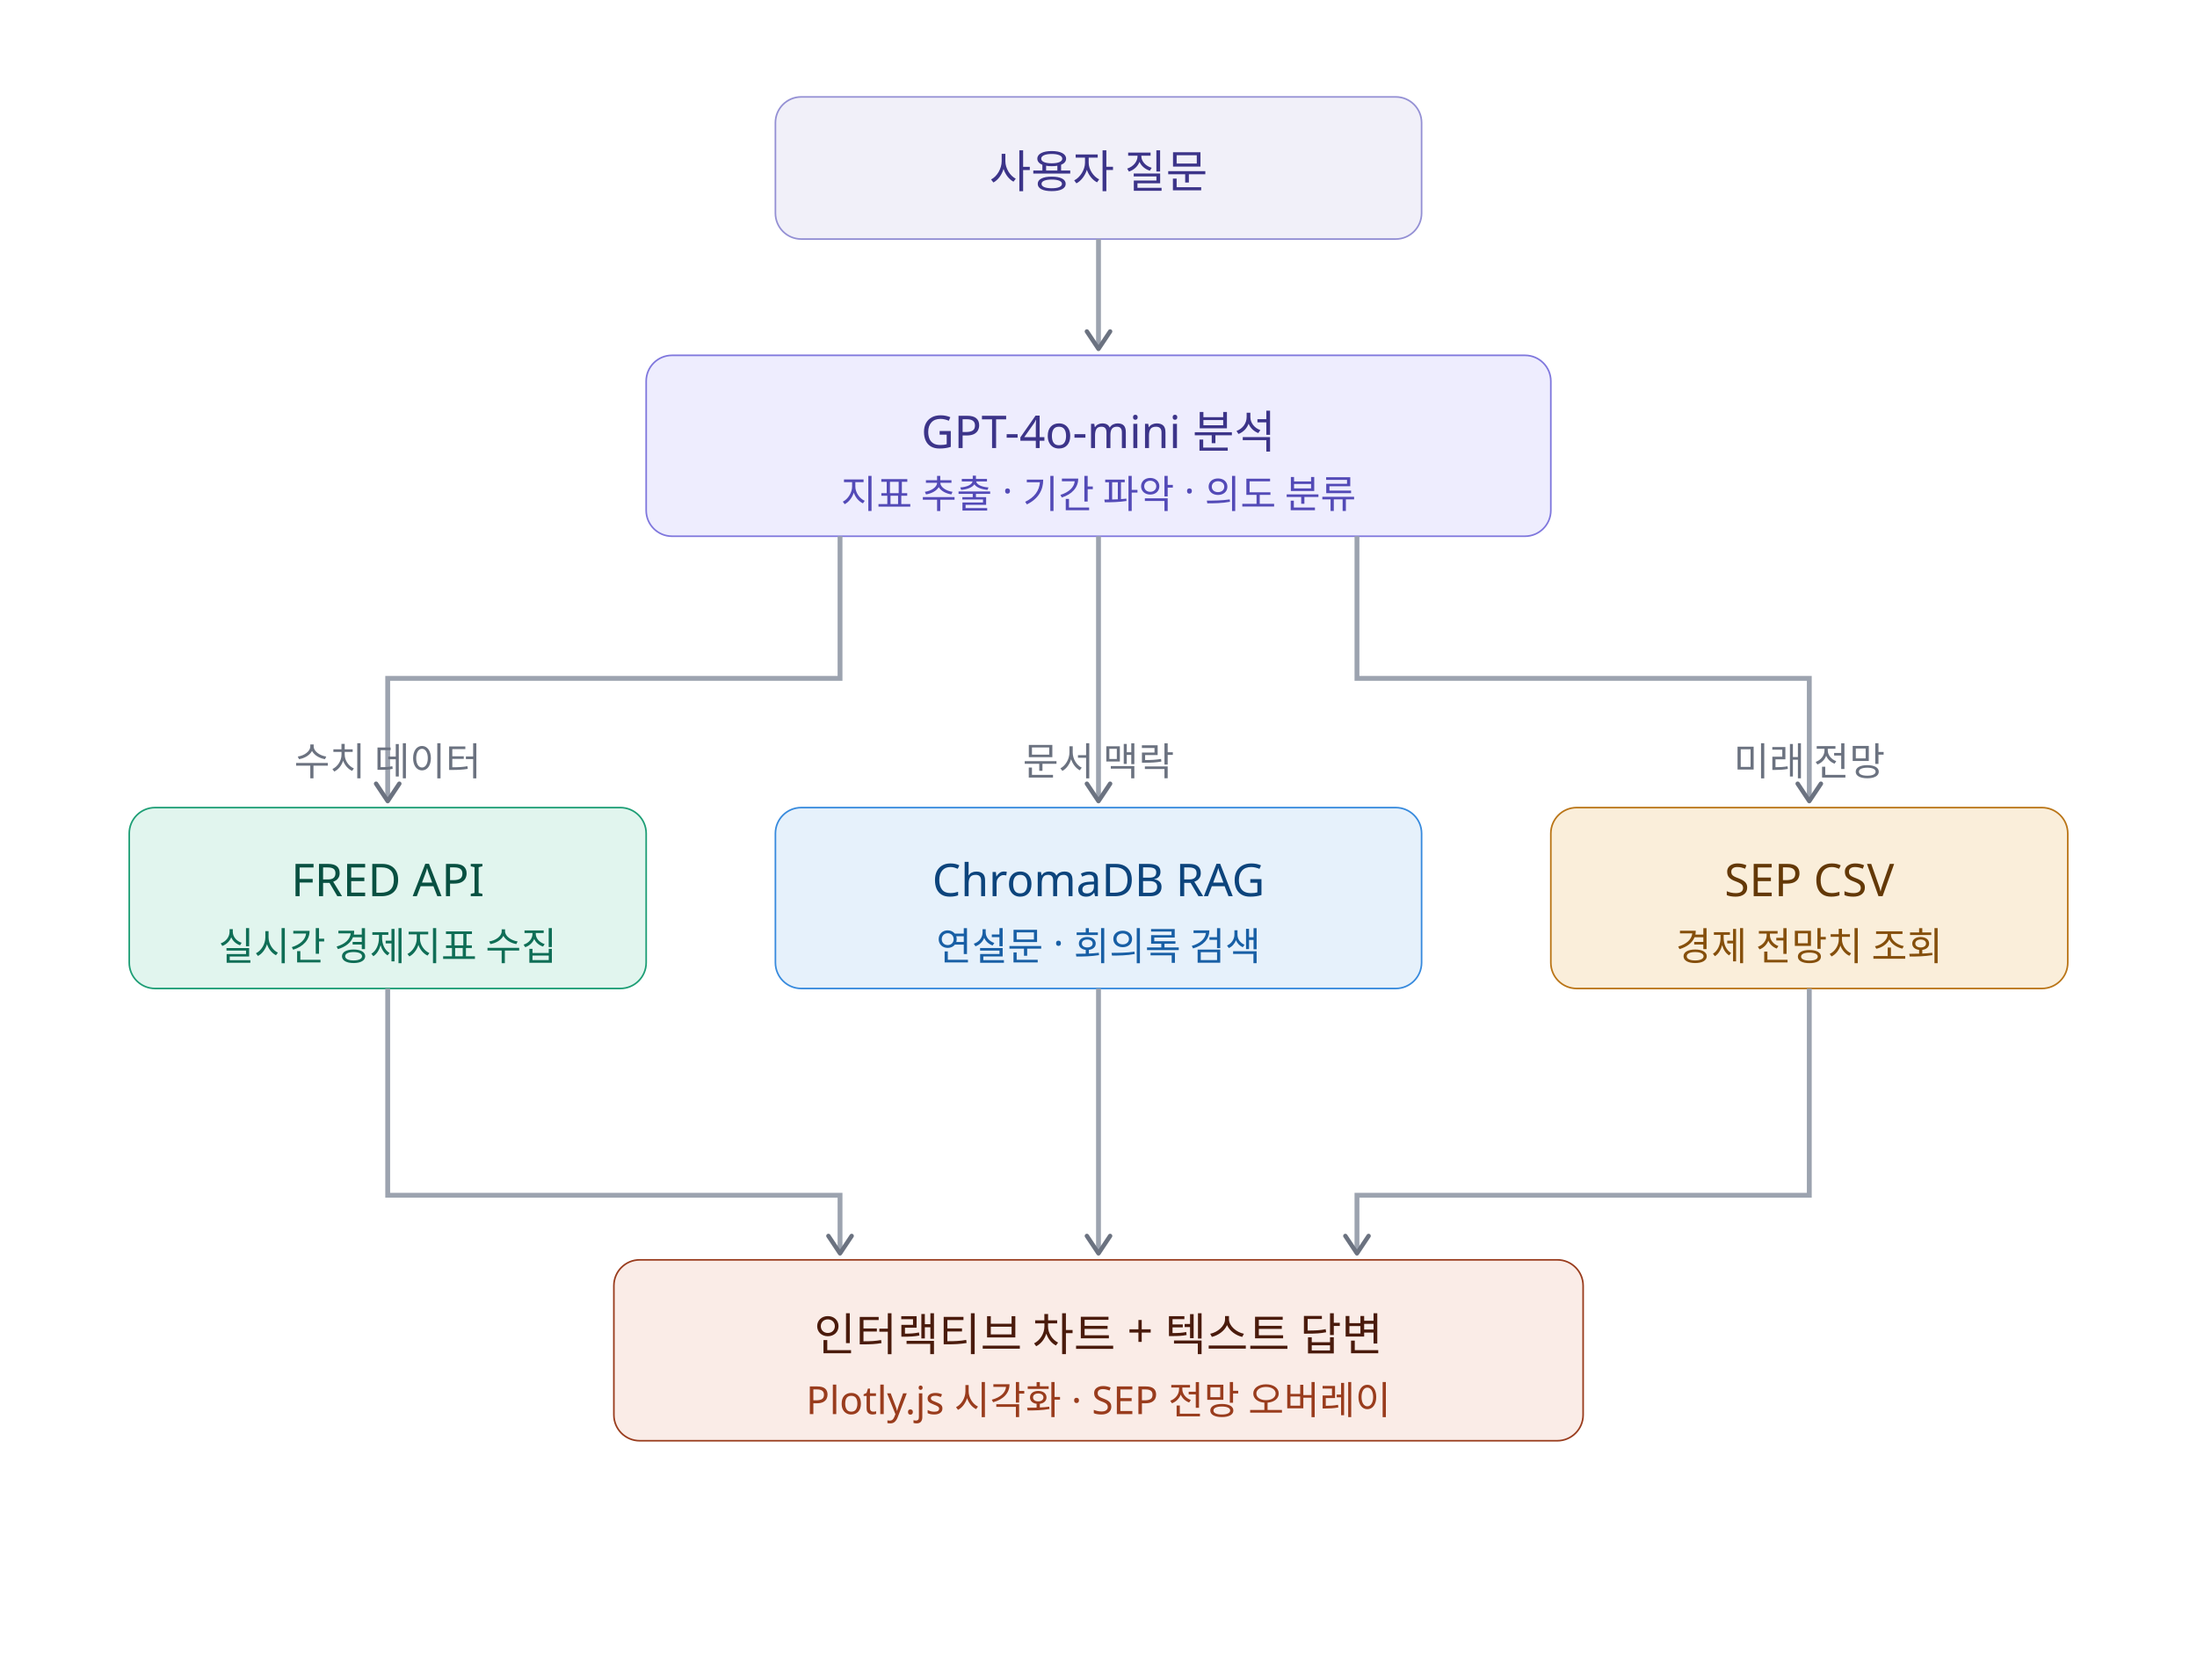
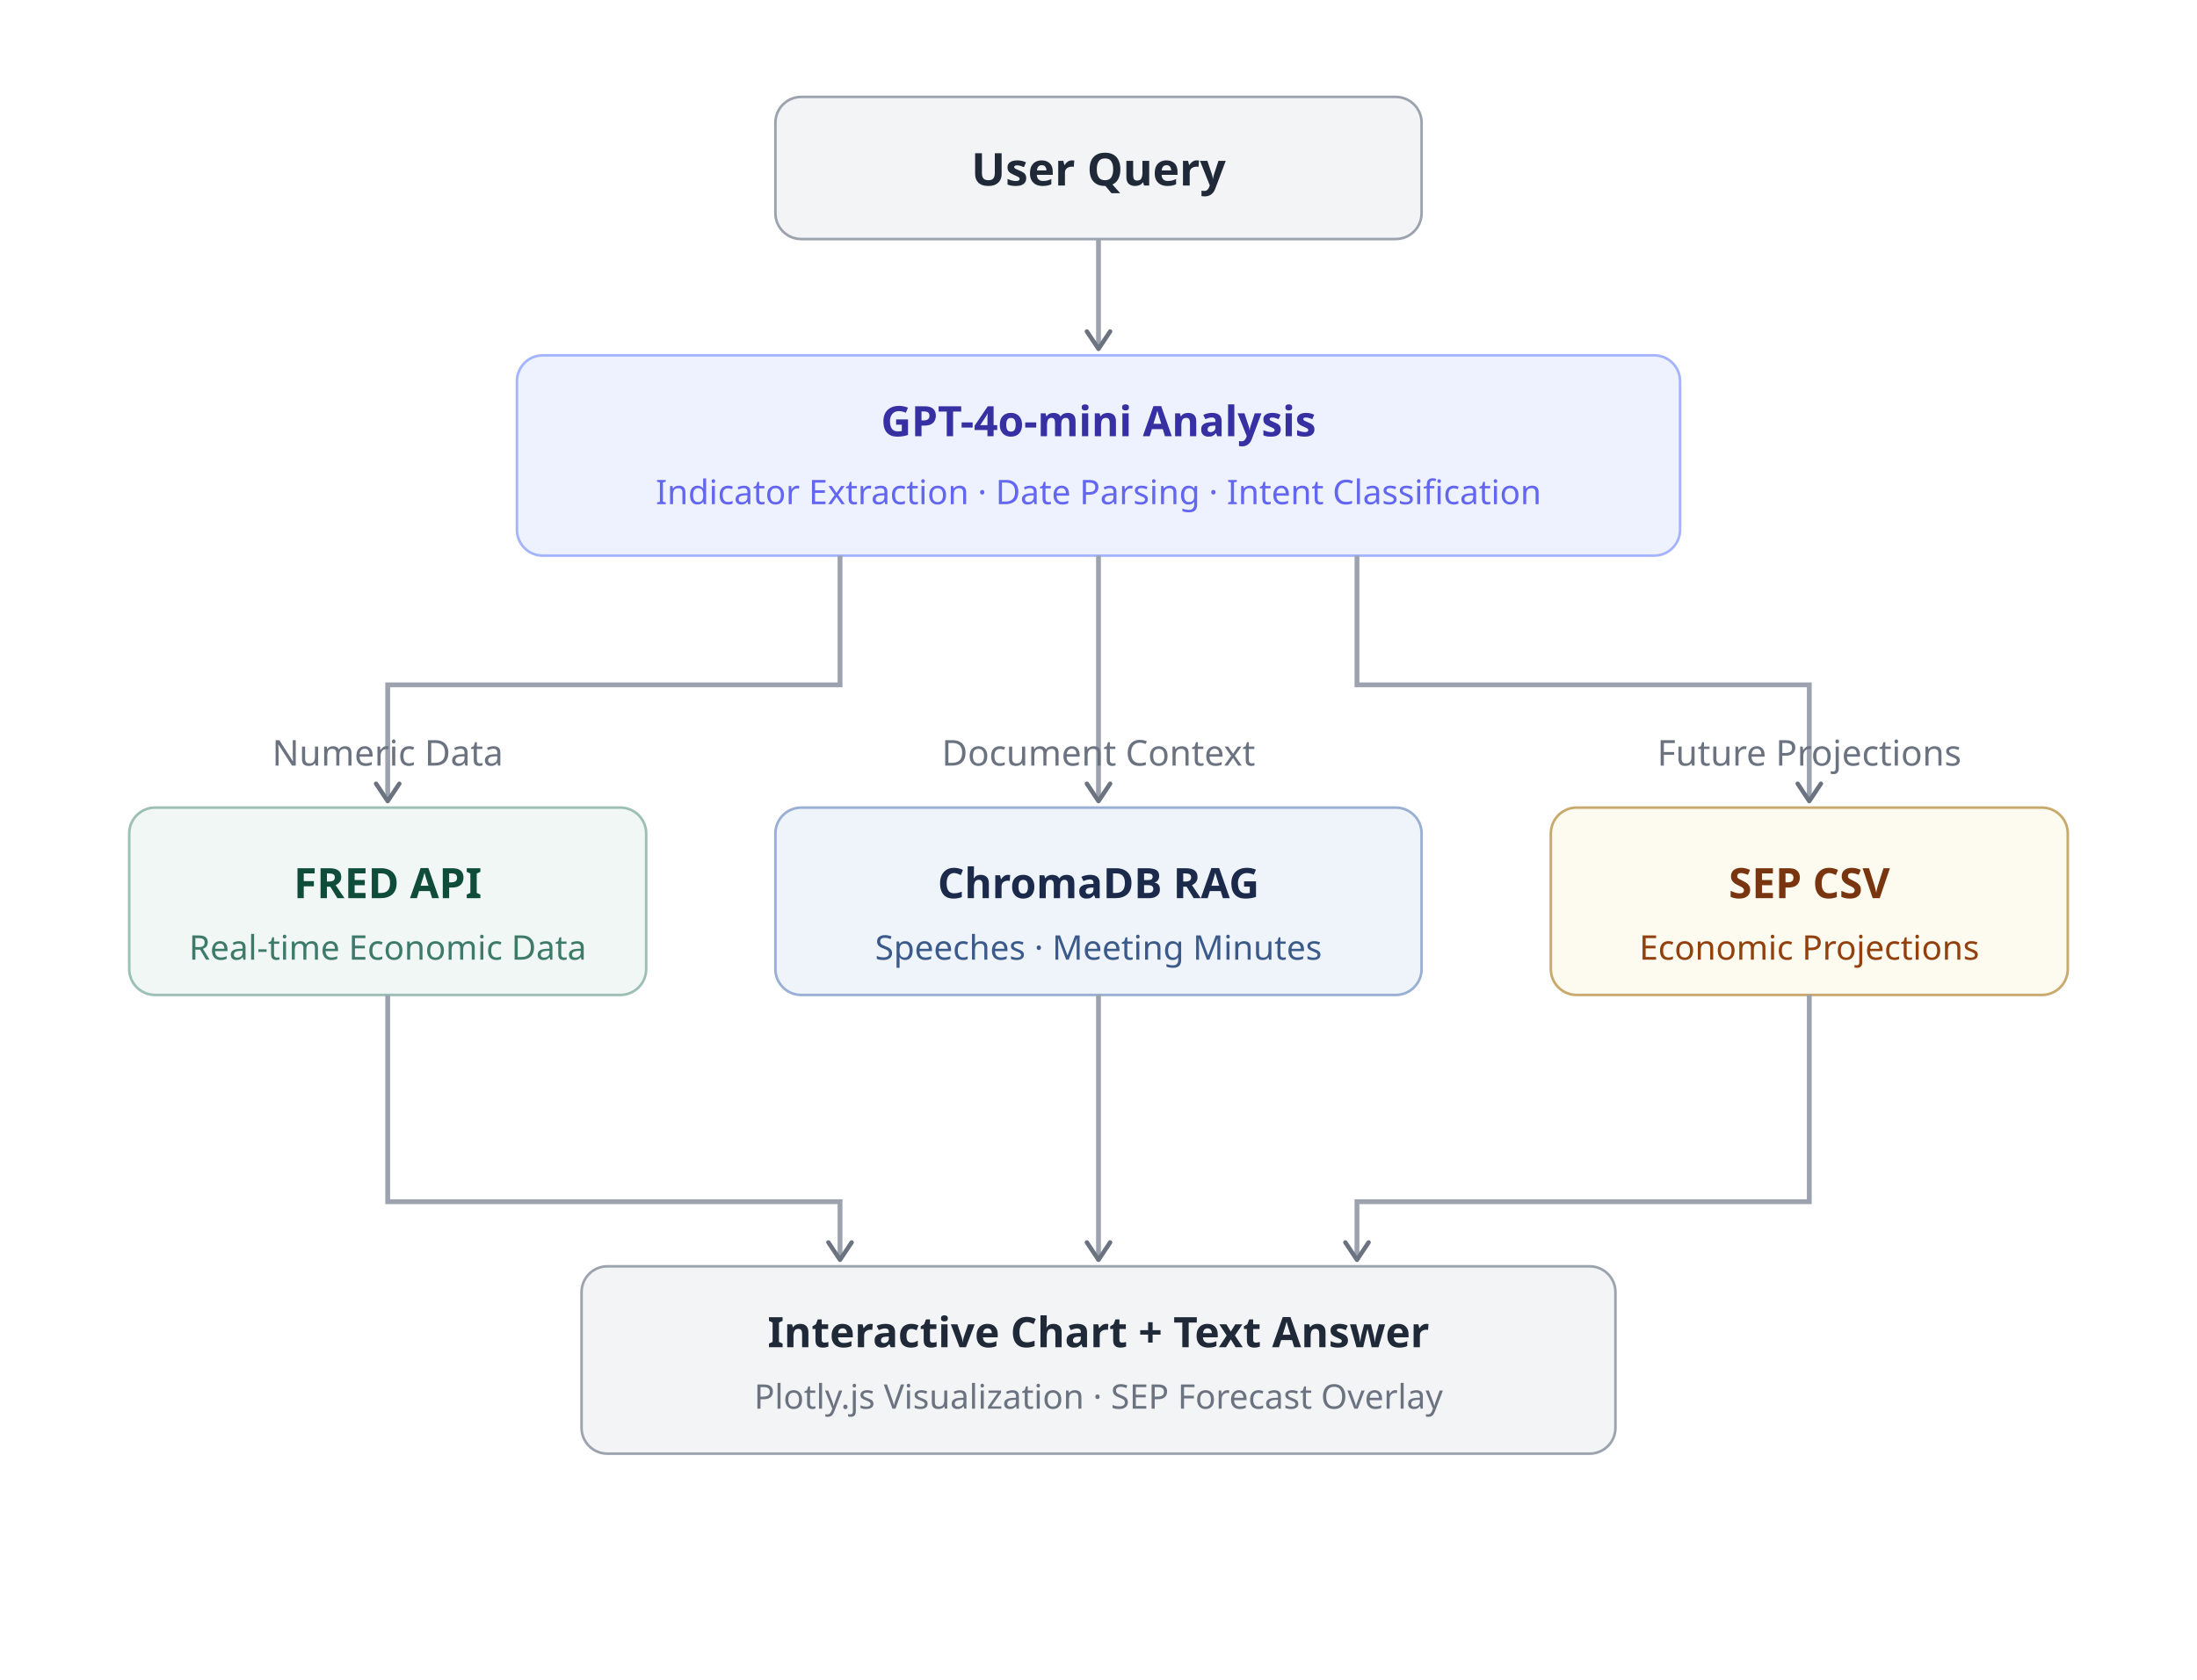
<svg xmlns="http://www.w3.org/2000/svg" width="100%" viewBox="0 0 680 520" role="img">
  <defs>
    <marker id="arrow" viewBox="0 0 10 10" refX="8" refY="5" markerWidth="6" markerHeight="6" orient="auto-start-reverse">
      <path d="M2 1L8 5L2 9" fill="none" stroke="#6b7280" stroke-width="1.5" stroke-linecap="round" stroke-linejoin="round" />
    </marker>
  </defs>
-   <rect x="240" y="30" width="200" height="44" rx="8" fill="#f1f0f9" stroke="#9490d4" stroke-width="0.5" />
-   <text font-family="sans-serif" font-size="14" font-weight="500" fill="#3c3489" x="340" y="52" text-anchor="middle" dominant-baseline="central">사용자 질문</text>
+   <rect x="240" y="30" width="200" height="44" rx="8" fill="#F3F4F6" stroke="#9CA3AF" stroke-width="0.8" />
+   <text font-family="sans-serif" font-size="14" font-weight="600" fill="#1F2937" x="340" y="52" text-anchor="middle" dominant-baseline="central">User Query</text>
  <line x1="340" y1="74" x2="340" y2="108" stroke="#9ca3af" stroke-width="1.5" marker-end="url(#arrow)" />
-   <rect x="200" y="110" width="280" height="56" rx="8" fill="#eeedfe" stroke="#7f77dd" stroke-width="0.5" />
-   <text font-family="sans-serif" font-size="14" font-weight="500" fill="#3c3489" x="340" y="132" text-anchor="middle" dominant-baseline="central">GPT-4o-mini 분석</text>
-   <text font-family="sans-serif" font-size="12" fill="#534ab7" x="340" y="152" text-anchor="middle" dominant-baseline="central">지표 추출 · 기간 파악 · 의도 분류</text>
-   <path d="M260 166 L260 210 L120 210 L120 248" fill="none" stroke="#9ca3af" stroke-width="1.5" marker-end="url(#arrow)" />
-   <line x1="340" y1="166" x2="340" y2="248" stroke="#9ca3af" stroke-width="1.5" marker-end="url(#arrow)" />
-   <path d="M420 166 L420 210 L560 210 L560 248" fill="none" stroke="#9ca3af" stroke-width="1.5" marker-end="url(#arrow)" />
-   <text font-family="sans-serif" font-size="12" fill="#6b7280" x="120" y="240" text-anchor="middle">수치 데이터</text>
-   <text font-family="sans-serif" font-size="12" fill="#6b7280" x="340" y="240" text-anchor="middle">문서 맥락</text>
-   <text font-family="sans-serif" font-size="12" fill="#6b7280" x="560" y="240" text-anchor="middle">미래 전망</text>
-   <rect x="40" y="250" width="160" height="56" rx="8" fill="#e1f5ee" stroke="#1d9e75" stroke-width="0.5" />
-   <text font-family="sans-serif" font-size="14" font-weight="500" fill="#085041" x="120" y="272" text-anchor="middle" dominant-baseline="central">FRED API</text>
-   <text font-family="sans-serif" font-size="12" fill="#0f6e56" x="120" y="292" text-anchor="middle" dominant-baseline="central">실시간 경제지표 수집</text>
-   <rect x="240" y="250" width="200" height="56" rx="8" fill="#e6f1fb" stroke="#378add" stroke-width="0.5" />
-   <text font-family="sans-serif" font-size="14" font-weight="500" fill="#0c447c" x="340" y="272" text-anchor="middle" dominant-baseline="central">ChromaDB RAG</text>
-   <text font-family="sans-serif" font-size="12" fill="#185fa5" x="340" y="292" text-anchor="middle" dominant-baseline="central">연설문 · 회의록 검색</text>
-   <rect x="480" y="250" width="160" height="56" rx="8" fill="#faeeda" stroke="#ba7517" stroke-width="0.5" />
-   <text font-family="sans-serif" font-size="14" font-weight="500" fill="#633806" x="560" y="272" text-anchor="middle" dominant-baseline="central">SEP CSV</text>
-   <text font-family="sans-serif" font-size="12" fill="#854f0b" x="560" y="292" text-anchor="middle" dominant-baseline="central">경제 전망치 조회</text>
-   <path d="M120 306 L120 370 L260 370 L260 388" fill="none" stroke="#9ca3af" stroke-width="1.5" marker-end="url(#arrow)" />
-   <line x1="340" y1="306" x2="340" y2="388" stroke="#9ca3af" stroke-width="1.5" marker-end="url(#arrow)" />
-   <path d="M560 306 L560 370 L420 370 L420 388" fill="none" stroke="#9ca3af" stroke-width="1.5" marker-end="url(#arrow)" />
-   <rect x="190" y="390" width="300" height="56" rx="8" fill="#faece7" stroke="#993c1d" stroke-width="0.5" />
-   <text font-family="sans-serif" font-size="14" font-weight="500" fill="#4a1b0c" x="340" y="412" text-anchor="middle" dominant-baseline="central">인터랙티브 차트 + 텍스트 답변</text>
-   <text font-family="sans-serif" font-size="12" fill="#993c1d" x="340" y="432" text-anchor="middle" dominant-baseline="central">Plotly.js 시각화 · SEP 전망 오버레이</text>
+   <rect x="160" y="110" width="360" height="62" rx="8" fill="#EEF2FF" stroke="#A5B4FC" stroke-width="0.8" />
+   <text font-family="sans-serif" font-size="13" font-weight="600" fill="#3730A3" x="340" y="130" text-anchor="middle" dominant-baseline="central">GPT-4o-mini Analysis</text>
+   <text font-family="sans-serif" font-size="10.5" fill="#6366F1" x="340" y="152" text-anchor="middle" dominant-baseline="central">Indicator Extraction · Date Parsing · Intent Classification</text>
+   <path d="M260 172 L260 212 L120 212 L120 248" fill="none" stroke="#9ca3af" stroke-width="1.5" marker-end="url(#arrow)" />
+   <line x1="340" y1="172" x2="340" y2="248" stroke="#9ca3af" stroke-width="1.5" marker-end="url(#arrow)" />
+   <path d="M420 172 L420 212 L560 212 L560 248" fill="none" stroke="#9ca3af" stroke-width="1.5" marker-end="url(#arrow)" />
+   <text font-family="sans-serif" font-size="11" fill="#6b7280" x="120" y="237" text-anchor="middle">Numeric Data</text>
+   <text font-family="sans-serif" font-size="11" fill="#6b7280" x="340" y="237" text-anchor="middle">Document Context</text>
+   <text font-family="sans-serif" font-size="11" fill="#6b7280" x="560" y="237" text-anchor="middle">Future Projections</text>
+   <rect x="40" y="250" width="160" height="58" rx="8" fill="#F0F7F4" stroke="#9DBFB5" stroke-width="0.8" />
+   <text font-family="sans-serif" font-size="13" font-weight="600" fill="#0F4C3A" x="120" y="273" text-anchor="middle" dominant-baseline="central">FRED API</text>
+   <text font-family="sans-serif" font-size="10.5" fill="#3D7A6A" x="120" y="293" text-anchor="middle" dominant-baseline="central">Real-time Economic Data</text>
+   <rect x="240" y="250" width="200" height="58" rx="8" fill="#EFF4FB" stroke="#9AAFD4" stroke-width="0.8" />
+   <text font-family="sans-serif" font-size="13" font-weight="600" fill="#1B2A4A" x="340" y="273" text-anchor="middle" dominant-baseline="central">ChromaDB RAG</text>
+   <text font-family="sans-serif" font-size="10.5" fill="#3B5A8A" x="340" y="293" text-anchor="middle" dominant-baseline="central">Speeches · Meeting Minutes</text>
+   <rect x="480" y="250" width="160" height="58" rx="8" fill="#FDFAEF" stroke="#C9AA6E" stroke-width="0.8" />
+   <text font-family="sans-serif" font-size="13" font-weight="600" fill="#78350F" x="560" y="273" text-anchor="middle" dominant-baseline="central">SEP CSV</text>
+   <text font-family="sans-serif" font-size="10.5" fill="#92400E" x="560" y="293" text-anchor="middle" dominant-baseline="central">Economic Projections</text>
+   <path d="M120 308 L120 372 L260 372 L260 390" fill="none" stroke="#9ca3af" stroke-width="1.5" marker-end="url(#arrow)" />
+   <line x1="340" y1="308" x2="340" y2="390" stroke="#9ca3af" stroke-width="1.5" marker-end="url(#arrow)" />
+   <path d="M560 308 L560 372 L420 372 L420 390" fill="none" stroke="#9ca3af" stroke-width="1.5" marker-end="url(#arrow)" />
+   <rect x="180" y="392" width="320" height="58" rx="8" fill="#F3F4F6" stroke="#9CA3AF" stroke-width="0.8" />
+   <text font-family="sans-serif" font-size="13" font-weight="600" fill="#1F2937" x="340" y="412" text-anchor="middle" dominant-baseline="central">Interactive Chart + Text Answer</text>
+   <text font-family="sans-serif" font-size="10.5" fill="#6B7280" x="340" y="432" text-anchor="middle" dominant-baseline="central">Plotly.js Visualization · SEP Forecast Overlay</text>
</svg>
